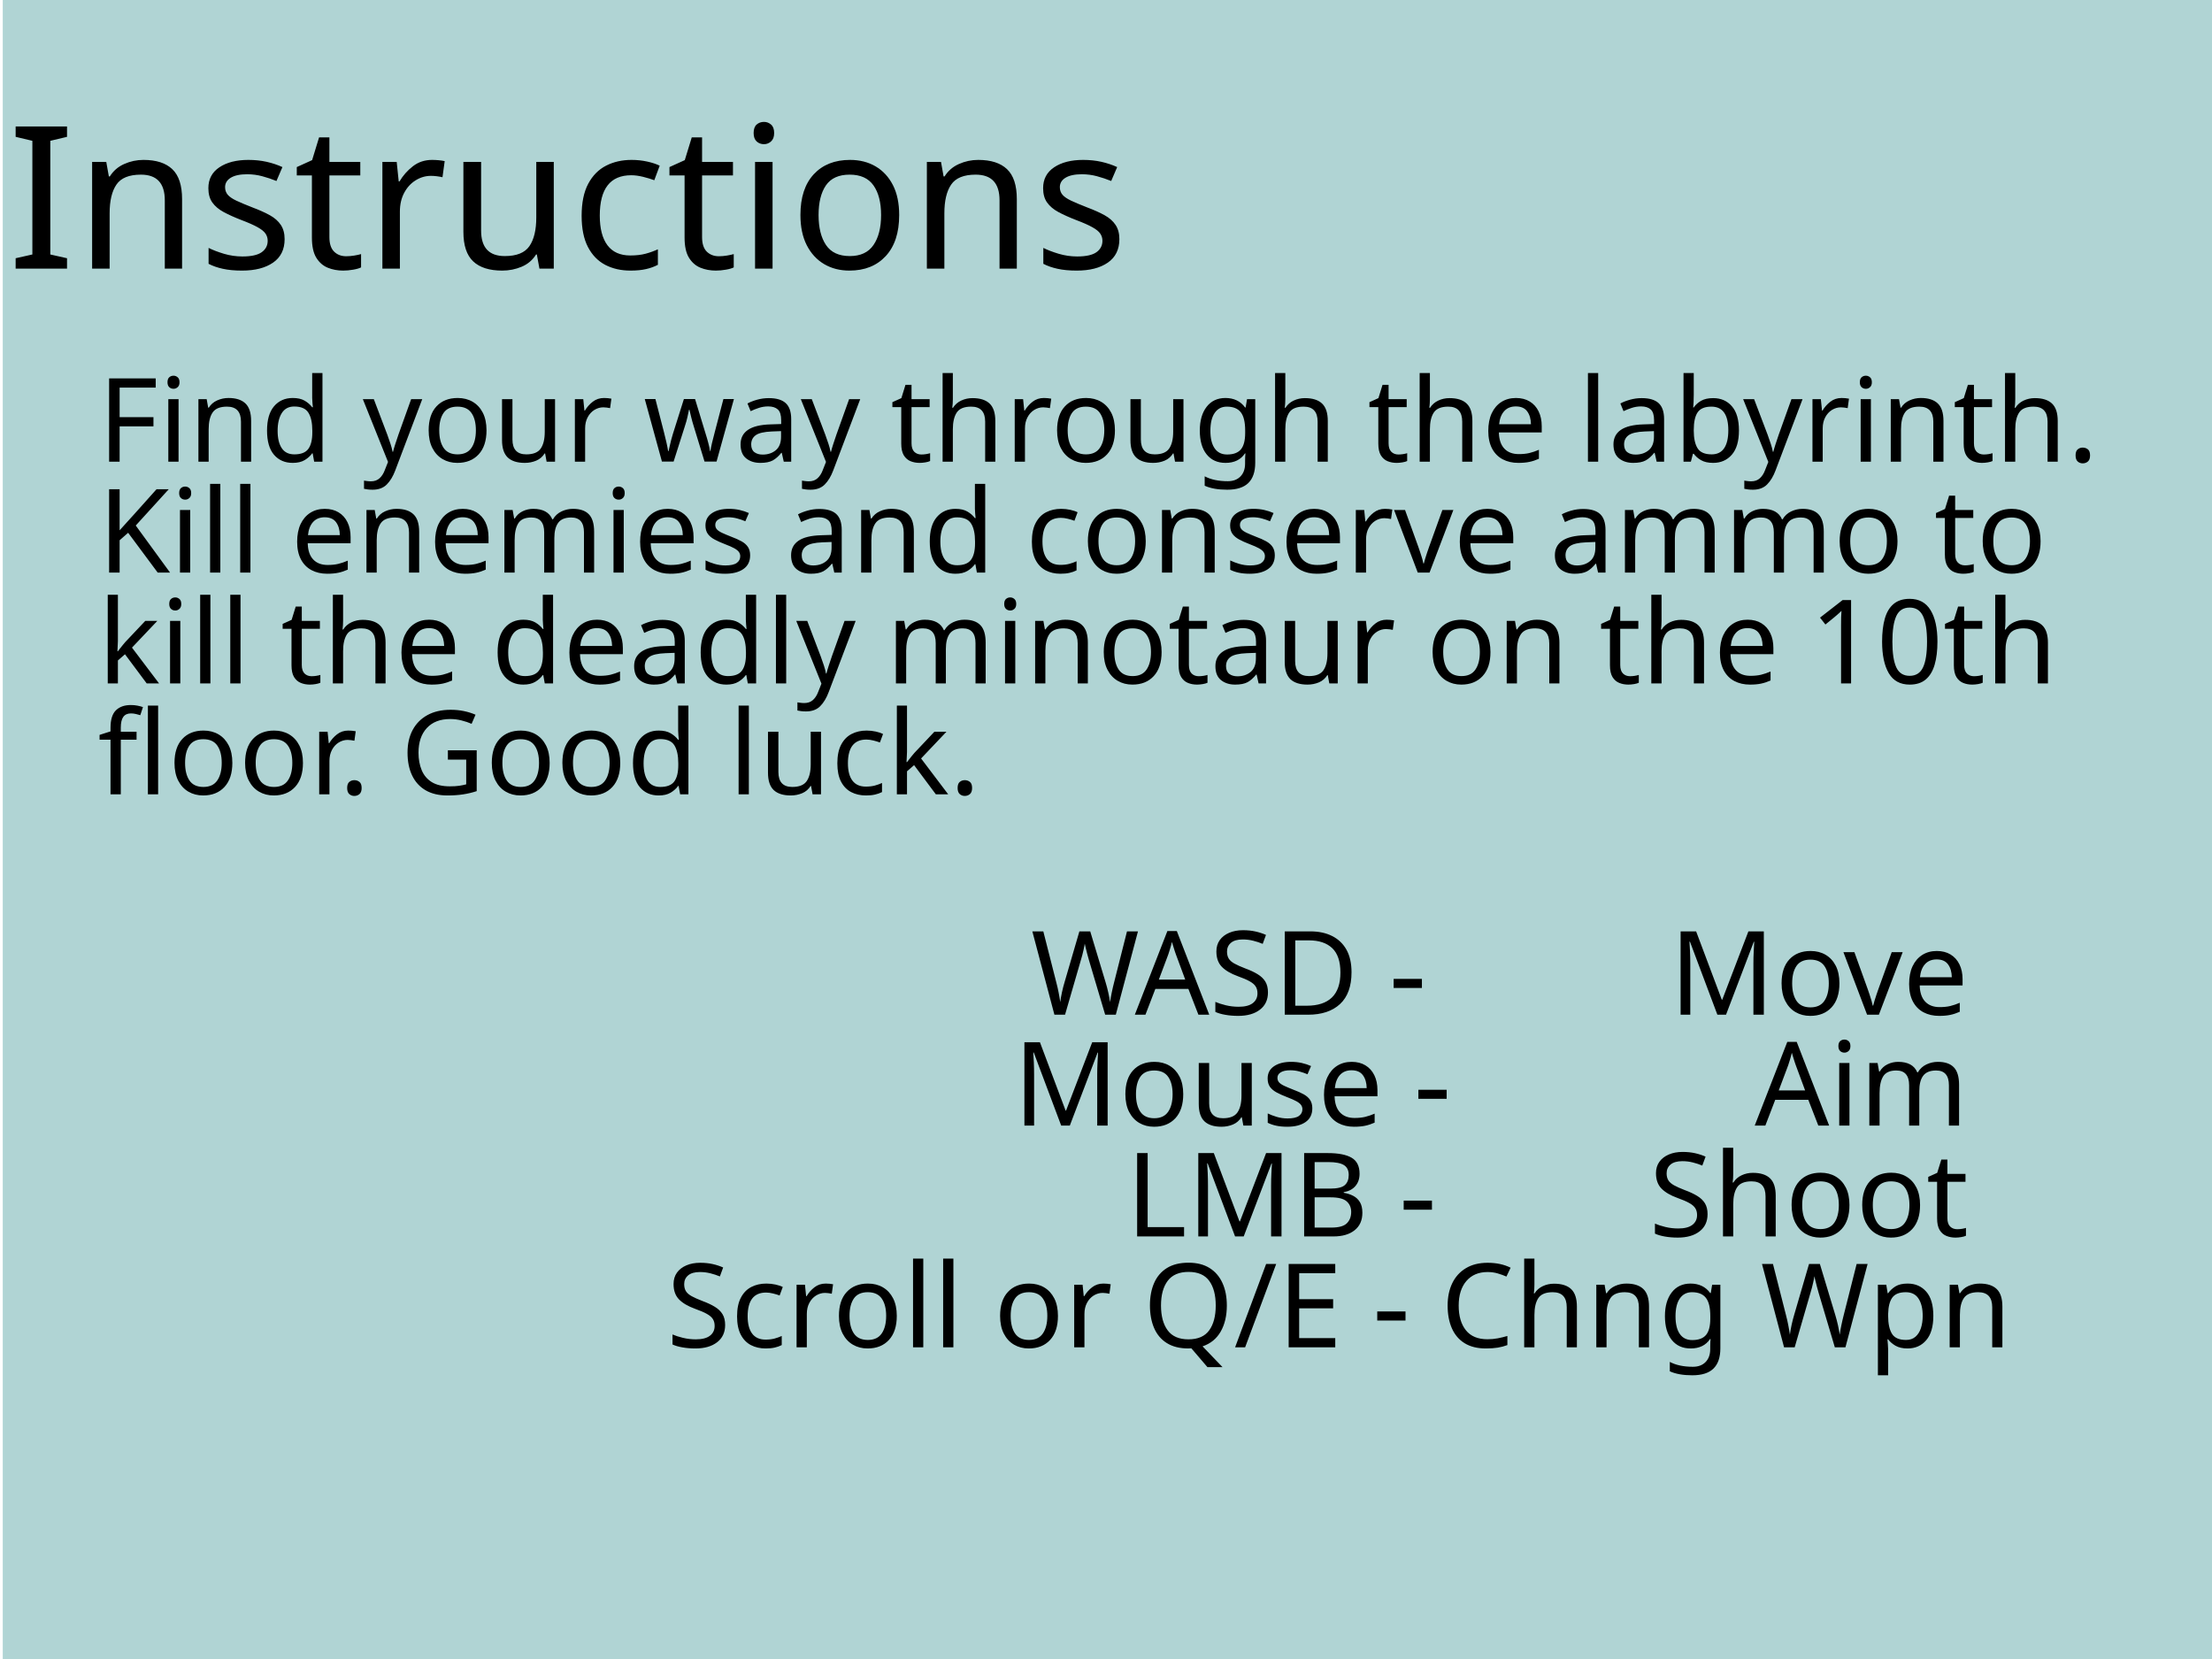
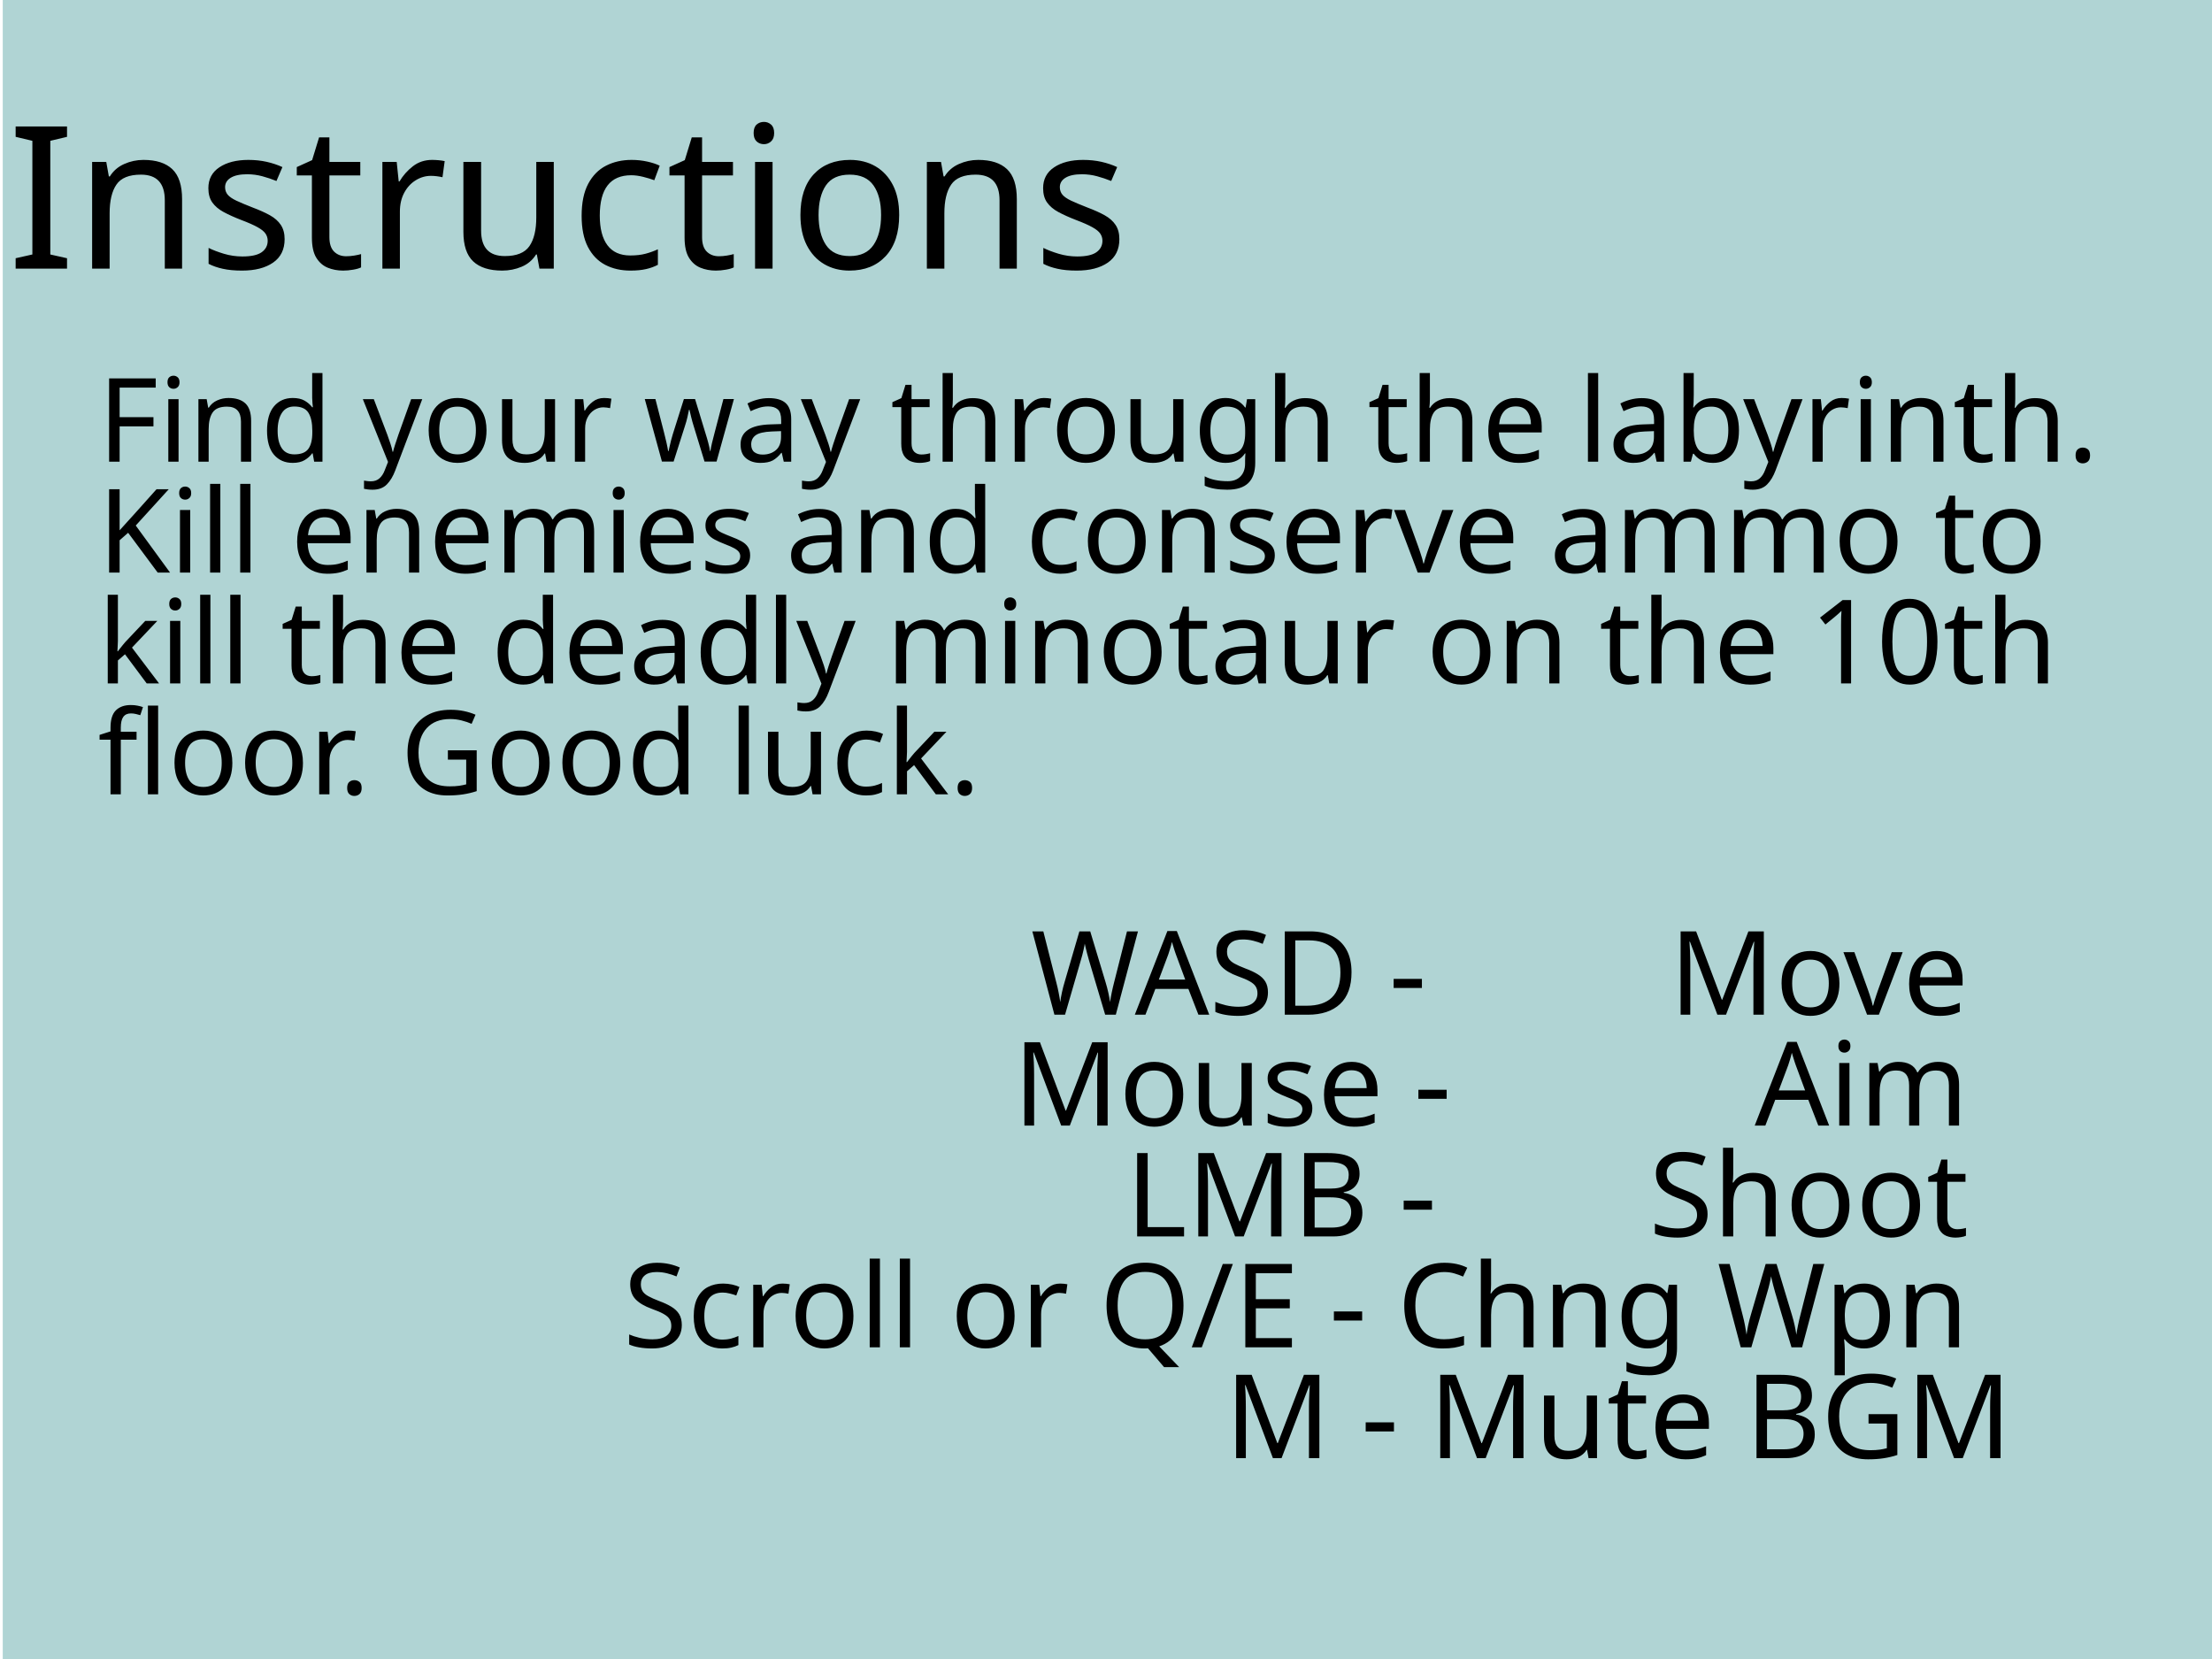
<svg xmlns="http://www.w3.org/2000/svg" width="800" height="600" id="svg3195" version="1.1">
  <defs id="defs3197" />
  <g id="layer1" transform="translate(0,-452.3622)">
    <rect style="fill:#b0d4d4;fill-opacity:1;stroke:none" id="rect3002" width="799.463" height="607.592" x="0.999" y="449.767" />
    <text xml:space="preserve" style="font-size:40px;font-style:normal;font-variant:normal;font-weight:normal;font-stretch:normal;text-align:center;line-height:125%;letter-spacing:0px;word-spacing:0px;text-anchor:middle;fill:#000000;fill-opacity:1;stroke:none;font-family:Batang;-inkscape-font-specification:Batang" x="231.429" y="549.505" id="text3203">
      <tspan id="tspan3205" x="231.429" y="549.505" style="font-size:72px">Instructions</tspan>
    </text>
    <text id="text3207" y="819.347" x="766.802" style="font-size:30.146px;font-style:normal;font-variant:normal;font-weight:normal;font-stretch:normal;text-align:center;line-height:95%;letter-spacing:0px;word-spacing:0px;text-anchor:middle;fill:#000000;fill-opacity:1;stroke:none;font-family:Batang;-inkscape-font-specification:Batang" xml:space="preserve">
      <tspan style="font-size:42.205px;text-align:end;line-height:95%;text-anchor:end" y="819.347" x="766.802" id="tspan3217">WASD -        Move</tspan>
      <tspan style="font-size:42.205px;text-align:end;line-height:95%;text-anchor:end" y="859.441" x="766.802" id="tspan3224">Mouse -          Aim</tspan>
      <tspan style="font-size:42.205px;text-align:end;line-height:95%;text-anchor:end" y="899.536" x="766.802" id="tspan3226">LMB -       Shoot</tspan>
      <tspan style="font-size:42.205px;text-align:end;line-height:95%;text-anchor:end" y="939.63" x="766.802" id="tspan3228">Scroll or Q/E - Chng Wpn</tspan>
+       <tspan style="font-size:42.205px;text-align:end;line-height:95%;text-anchor:end" y="979.724" x="766.802" id="tspan3003">M - Mute BGM</tspan>
    </text>
    <text xml:space="preserve" style="font-size:30.146px;font-style:normal;font-variant:normal;font-weight:normal;font-stretch:normal;text-align:start;line-height:95%;letter-spacing:0px;word-spacing:0px;text-anchor:start;fill:#000000;fill-opacity:1;stroke:none;font-family:Batang;-inkscape-font-specification:Batang" x="35.374" y="619.347" id="text3006">
      <tspan id="tspan3014" x="35.374" y="619.347" style="font-size:42.205px;text-align:start;line-height:95%;text-anchor:start">Find your way through the labyrinth.</tspan>
      <tspan x="35.374" y="659.441" style="font-size:42.205px;text-align:start;line-height:95%;text-anchor:start" id="tspan3025">Kill enemies and conserve ammo to</tspan>
      <tspan x="35.374" y="699.536" style="font-size:42.205px;text-align:start;line-height:95%;text-anchor:start" id="tspan3027">kill the deadly minotaur on the 10th</tspan>
      <tspan x="35.374" y="739.63" style="font-size:42.205px;text-align:start;line-height:95%;text-anchor:start" id="tspan3029">floor. Good luck.</tspan>
    </text>
  </g>
</svg>
